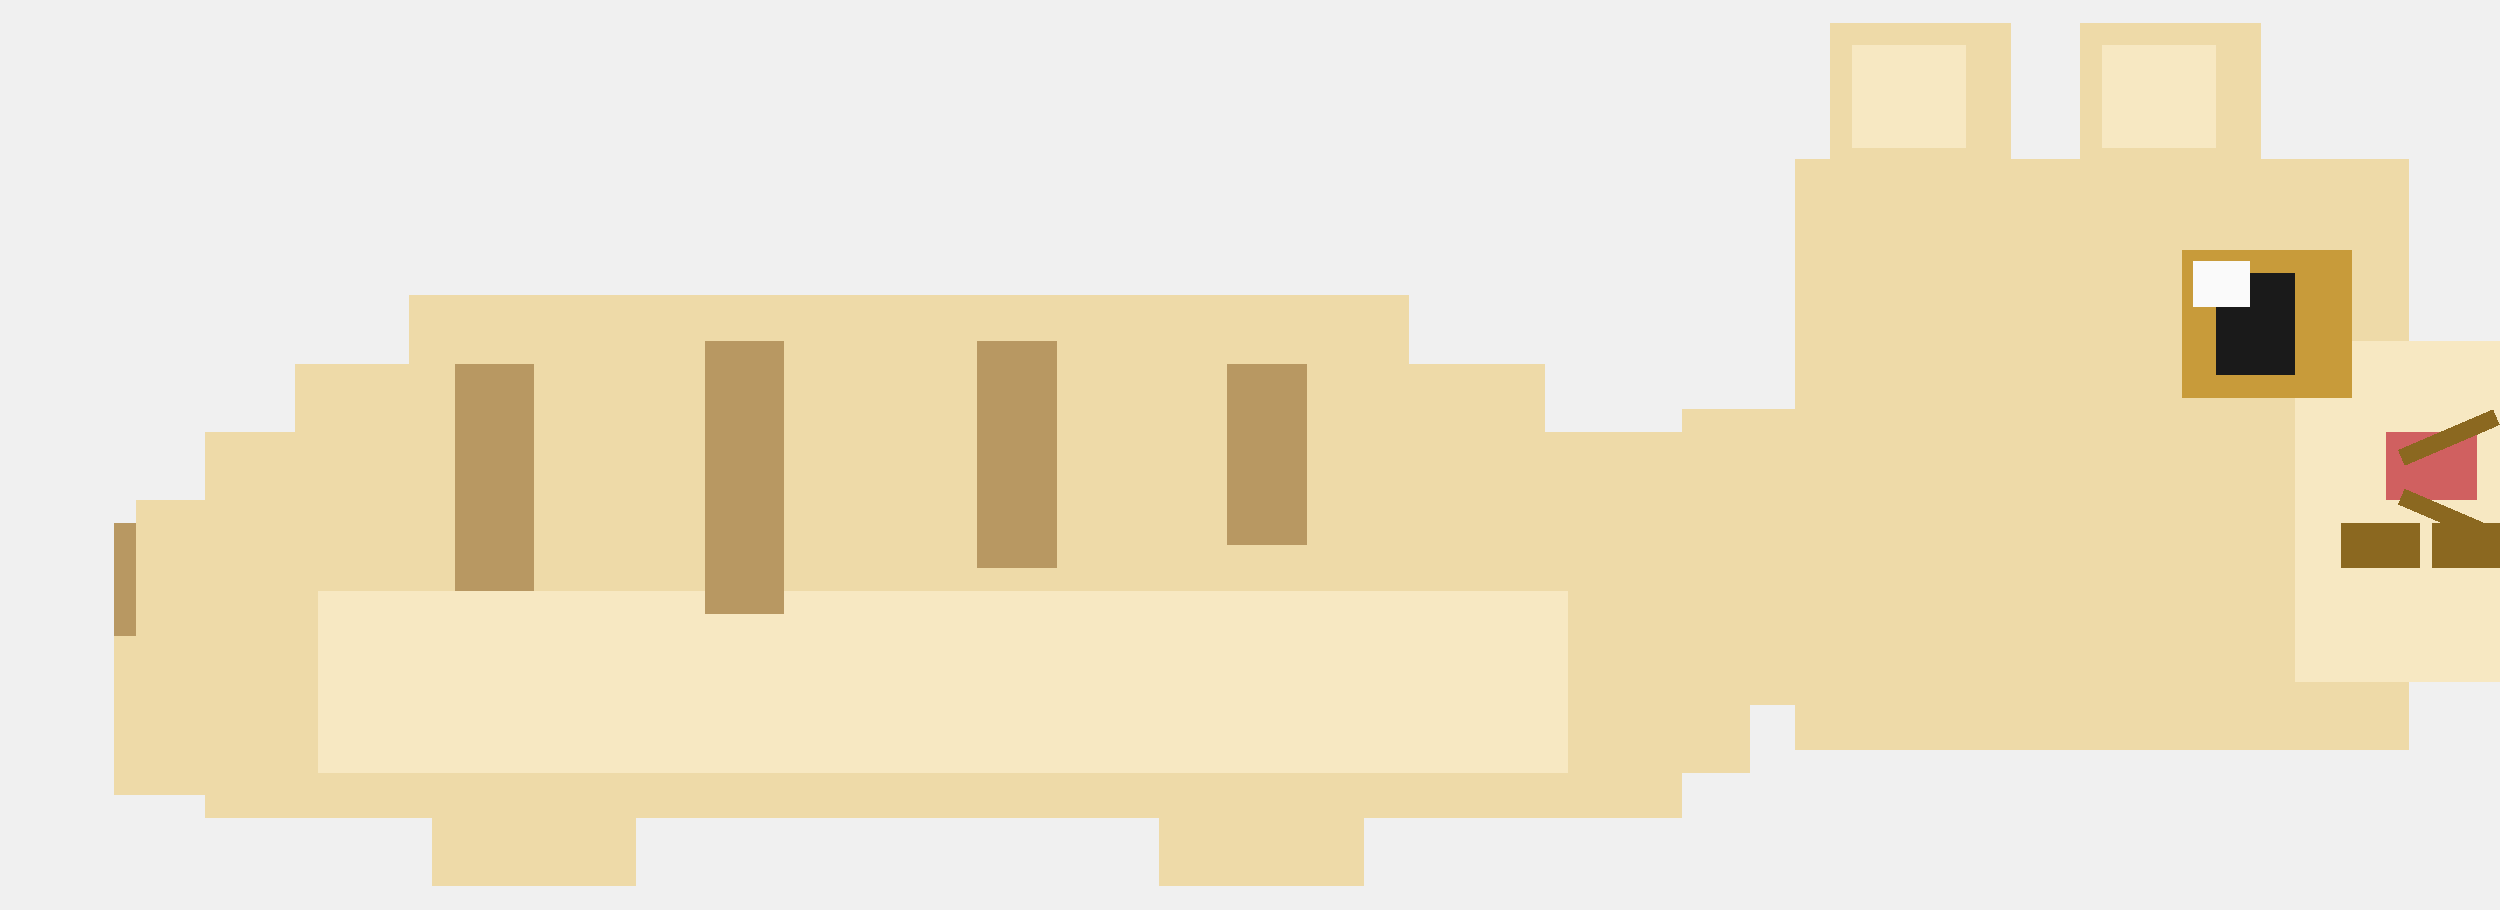
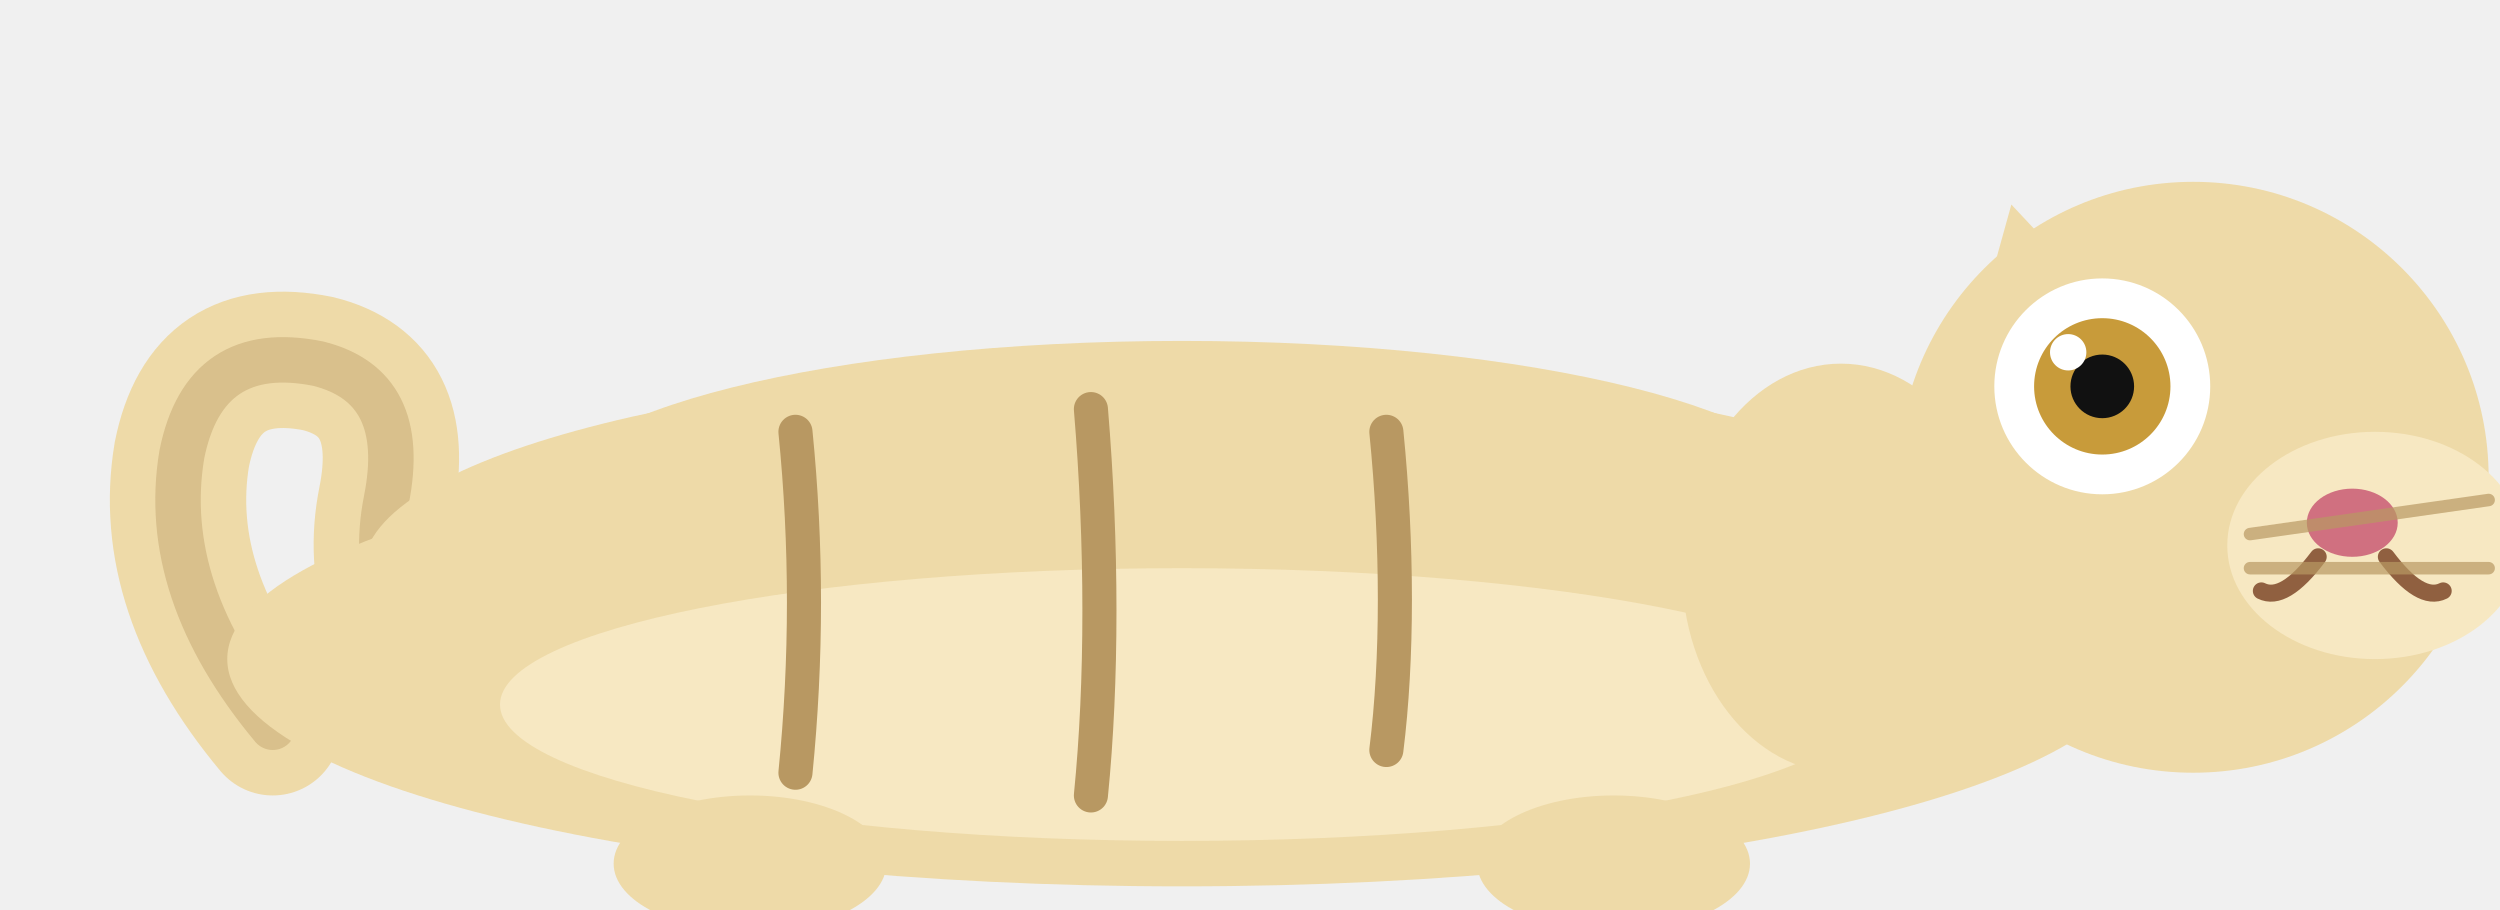
- <svg xmlns="http://www.w3.org/2000/svg" viewBox="0 0 220 80" width="220" height="80" shape-rendering="crispEdges" role="img" aria-label="cream pixel-art loaf cat sitting with tail wrapped around">
-   <g>
-     <animateTransform attributeName="transform" type="translate" values="0,0; 0,-1; 0,0" calcMode="spline" keySplines="0.42 0 0.58 1; 0.42 0 0.58 1" keyTimes="0;0.5;1" dur="4s" repeatCount="indefinite" />
-     <rect x="10" y="60" width="30" height="10" fill="#eedaa8" />
-     <rect x="10" y="50" width="10" height="16" fill="#eedaa8" />
-     <rect x="10" y="46" width="18" height="10" fill="#b89862" />
-     <rect x="18" y="38" width="130" height="34" fill="#eedaa8" />
-     <rect x="12" y="44" width="12" height="24" fill="#eedaa8" />
-     <rect x="142" y="42" width="12" height="26" fill="#eedaa8" />
-     <rect x="26" y="32" width="110" height="12" fill="#eedaa8" />
-     <rect x="36" y="26" width="88" height="12" fill="#eedaa8" />
-     <rect x="28" y="52" width="110" height="16" fill="#f7e8c2" />
-     <rect x="40" y="32" width="7" height="20" fill="#b89862" />
-     <rect x="62" y="30" width="7" height="24" fill="#b89862" />
-     <rect x="86" y="30" width="7" height="20" fill="#b89862" />
-     <rect x="108" y="32" width="7" height="16" fill="#b89862" />
-     <rect x="38" y="68" width="18" height="10" fill="#eedaa8" />
-     <rect x="102" y="68" width="18" height="10" fill="#eedaa8" />
-     <rect x="148" y="36" width="16" height="26" fill="#eedaa8" />
-     <rect x="158" y="14" width="54" height="52" fill="#eedaa8" />
-     <rect x="202" y="30" width="18" height="30" fill="#f7e8c2" />
-     <rect x="161" y="2" width="16" height="14" fill="#eedaa8" />
-     <rect x="163" y="4" width="10" height="9" fill="#f7e8c2" />
-     <rect x="183" y="2" width="16" height="14" fill="#eedaa8" />
-     <rect x="185" y="4" width="10" height="9" fill="#f7e8c2" />
-     <rect x="192" y="22" width="15" height="13" fill="#fafafa" />
-     <rect x="192" y="22" width="15" height="13" fill="#c89b3a">
-       <animate attributeName="height" values="13;13;13;0;13" calcMode="spline" keySplines="0.42 0 0.58 1; 0.42 0 0.58 1; 0.12 0 0.39 0; 0.61 1 0.88 1" keyTimes="0;0.82;0.9;0.93;1" dur="5s" repeatCount="indefinite" />
-       <animate attributeName="y" values="22;22;22;28;22" calcMode="spline" keySplines="0.42 0 0.58 1; 0.42 0 0.58 1; 0.12 0 0.39 0; 0.61 1 0.88 1" keyTimes="0;0.82;0.9;0.93;1" dur="5s" repeatCount="indefinite" />
-     </rect>
-     <rect x="195" y="24" width="7" height="9" fill="#1a1a1a">
-       <animate attributeName="height" values="9;9;9;0;9" calcMode="spline" keySplines="0.42 0 0.58 1; 0.42 0 0.58 1; 0.12 0 0.39 0; 0.61 1 0.88 1" keyTimes="0;0.82;0.9;0.93;1" dur="5s" repeatCount="indefinite" />
-       <animate attributeName="y" values="24;24;24;28;24" calcMode="spline" keySplines="0.42 0 0.58 1; 0.42 0 0.58 1; 0.12 0 0.39 0; 0.61 1 0.88 1" keyTimes="0;0.82;0.9;0.93;1" dur="5s" repeatCount="indefinite" />
-     </rect>
-     <rect x="193" y="23" width="5" height="4" fill="#fafafa" />
-     <rect x="210" y="38" width="8" height="6" fill="#d06060" />
-     <rect x="206" y="46" width="7" height="4" fill="#8b6820" />
-     <rect x="214" y="46" width="7" height="4" fill="#8b6820" />
-     <g stroke="#8b6820" stroke-width="1.5" stroke-linecap="square" fill="none">
-       <line x1="212" y1="40" x2="219" y2="37" />
-       <line x1="212" y1="44" x2="219" y2="47" />
+ <svg xmlns="http://www.w3.org/2000/svg" viewBox="0 0 220 80" width="220" height="80" role="img" aria-label="cream loaf cat sitting">
+   <style>
+ .g{animation:bob 4s ease-in-out infinite}
+ .bl{animation:bl 5s ease-in-out infinite;transform-box:fill-box;transform-origin:50% 50%}
+ .tw{animation:wag 3s ease-in-out infinite;transform-box:fill-box;transform-origin:50% 0%}
+ @keyframes bob{0%,100%{transform:translateY(0)}50%{transform:translateY(-2px)}}
+ @keyframes wag{0%,100%{transform:rotate(-6deg)}50%{transform:rotate(6deg)}}
+ @keyframes bl{0%,87%,100%{transform:scaleY(1)}91%{transform:scaleY(.05)}}
+ </style>
+   <g class="g">
+     <g class="tw">
+       <path d="M24,64 Q14,52 16,40 Q18,30 28,32 Q36,34 34,44 Q32,54 40,62" stroke="#eedaa8" stroke-width="12" fill="none" stroke-linecap="round" />
+       <path d="M24,64 Q14,52 16,40 Q18,30 28,32 Q36,34 34,44 Q32,54 40,62" stroke="#b89862" stroke-width="4" fill="none" stroke-linecap="round" opacity=".4" />
    </g>
+     <ellipse cx="104" cy="58" rx="84" ry="20" fill="#eedaa8" />
+     <ellipse cx="104" cy="50" rx="72" ry="18" fill="#eedaa8" />
+     <ellipse cx="104" cy="44" rx="56" ry="14" fill="#eedaa8" />
+     <ellipse cx="104" cy="62" rx="60" ry="12" fill="#f7e8c2" />
+     <path d="M70,38 C71,48 71,58 70,68" stroke="#b89862" stroke-width="3" fill="none" stroke-linecap="round" />
+     <path d="M96,36 C97,48 97,60 96,70" stroke="#b89862" stroke-width="3" fill="none" stroke-linecap="round" />
+     <path d="M122,38 C123,48 123,58 122,66" stroke="#b89862" stroke-width="3" fill="none" stroke-linecap="round" />
+     <ellipse cx="66" cy="76" rx="12" ry="6" fill="#eedaa8" />
+     <ellipse cx="142" cy="76" rx="12" ry="6" fill="#eedaa8" />
+     <ellipse cx="162" cy="50" rx="14" ry="18" fill="#eedaa8" />
+     <polygon points="172,36 177,18 192,34" fill="#eedaa8" />
+     <polygon points="174,35 178,23 190,34" fill="#f7c8a0" />
+     <polygon points="185,34 190,18 200,34" fill="#eedaa8" />
+     <polygon points="187,34 191,23 198,34" fill="#f7c8a0" />
+     <circle cx="193" cy="42" r="26" fill="#eedaa8" />
+     <ellipse cx="209" cy="48" rx="13" ry="10" fill="#f7e8c2" />
+     <circle cx="185" cy="34" r="9.5" fill="white" />
+     <circle cx="185" cy="34" r="6" fill="#c89b3a" class="bl" />
+     <circle cx="185" cy="34" r="2.8" fill="#111" class="bl" />
+     <circle cx="182" cy="31" r="1.6" fill="white" />
+     <ellipse cx="207" cy="46" rx="4" ry="3" fill="#d07080" />
+     <path d="M204,49 Q201,53 199,52" stroke="#906040" stroke-width="1.5" fill="none" stroke-linecap="round" />
+     <path d="M210,49 Q213,53 215,52" stroke="#906040" stroke-width="1.5" fill="none" stroke-linecap="round" />
+     <line x1="198" y1="47" x2="219" y2="44" stroke="#b89862" stroke-width="1.1" stroke-linecap="round" opacity=".7" />
+     <line x1="198" y1="50" x2="219" y2="50" stroke="#b89862" stroke-width="1.1" stroke-linecap="round" opacity=".7" />
  </g>
</svg>
